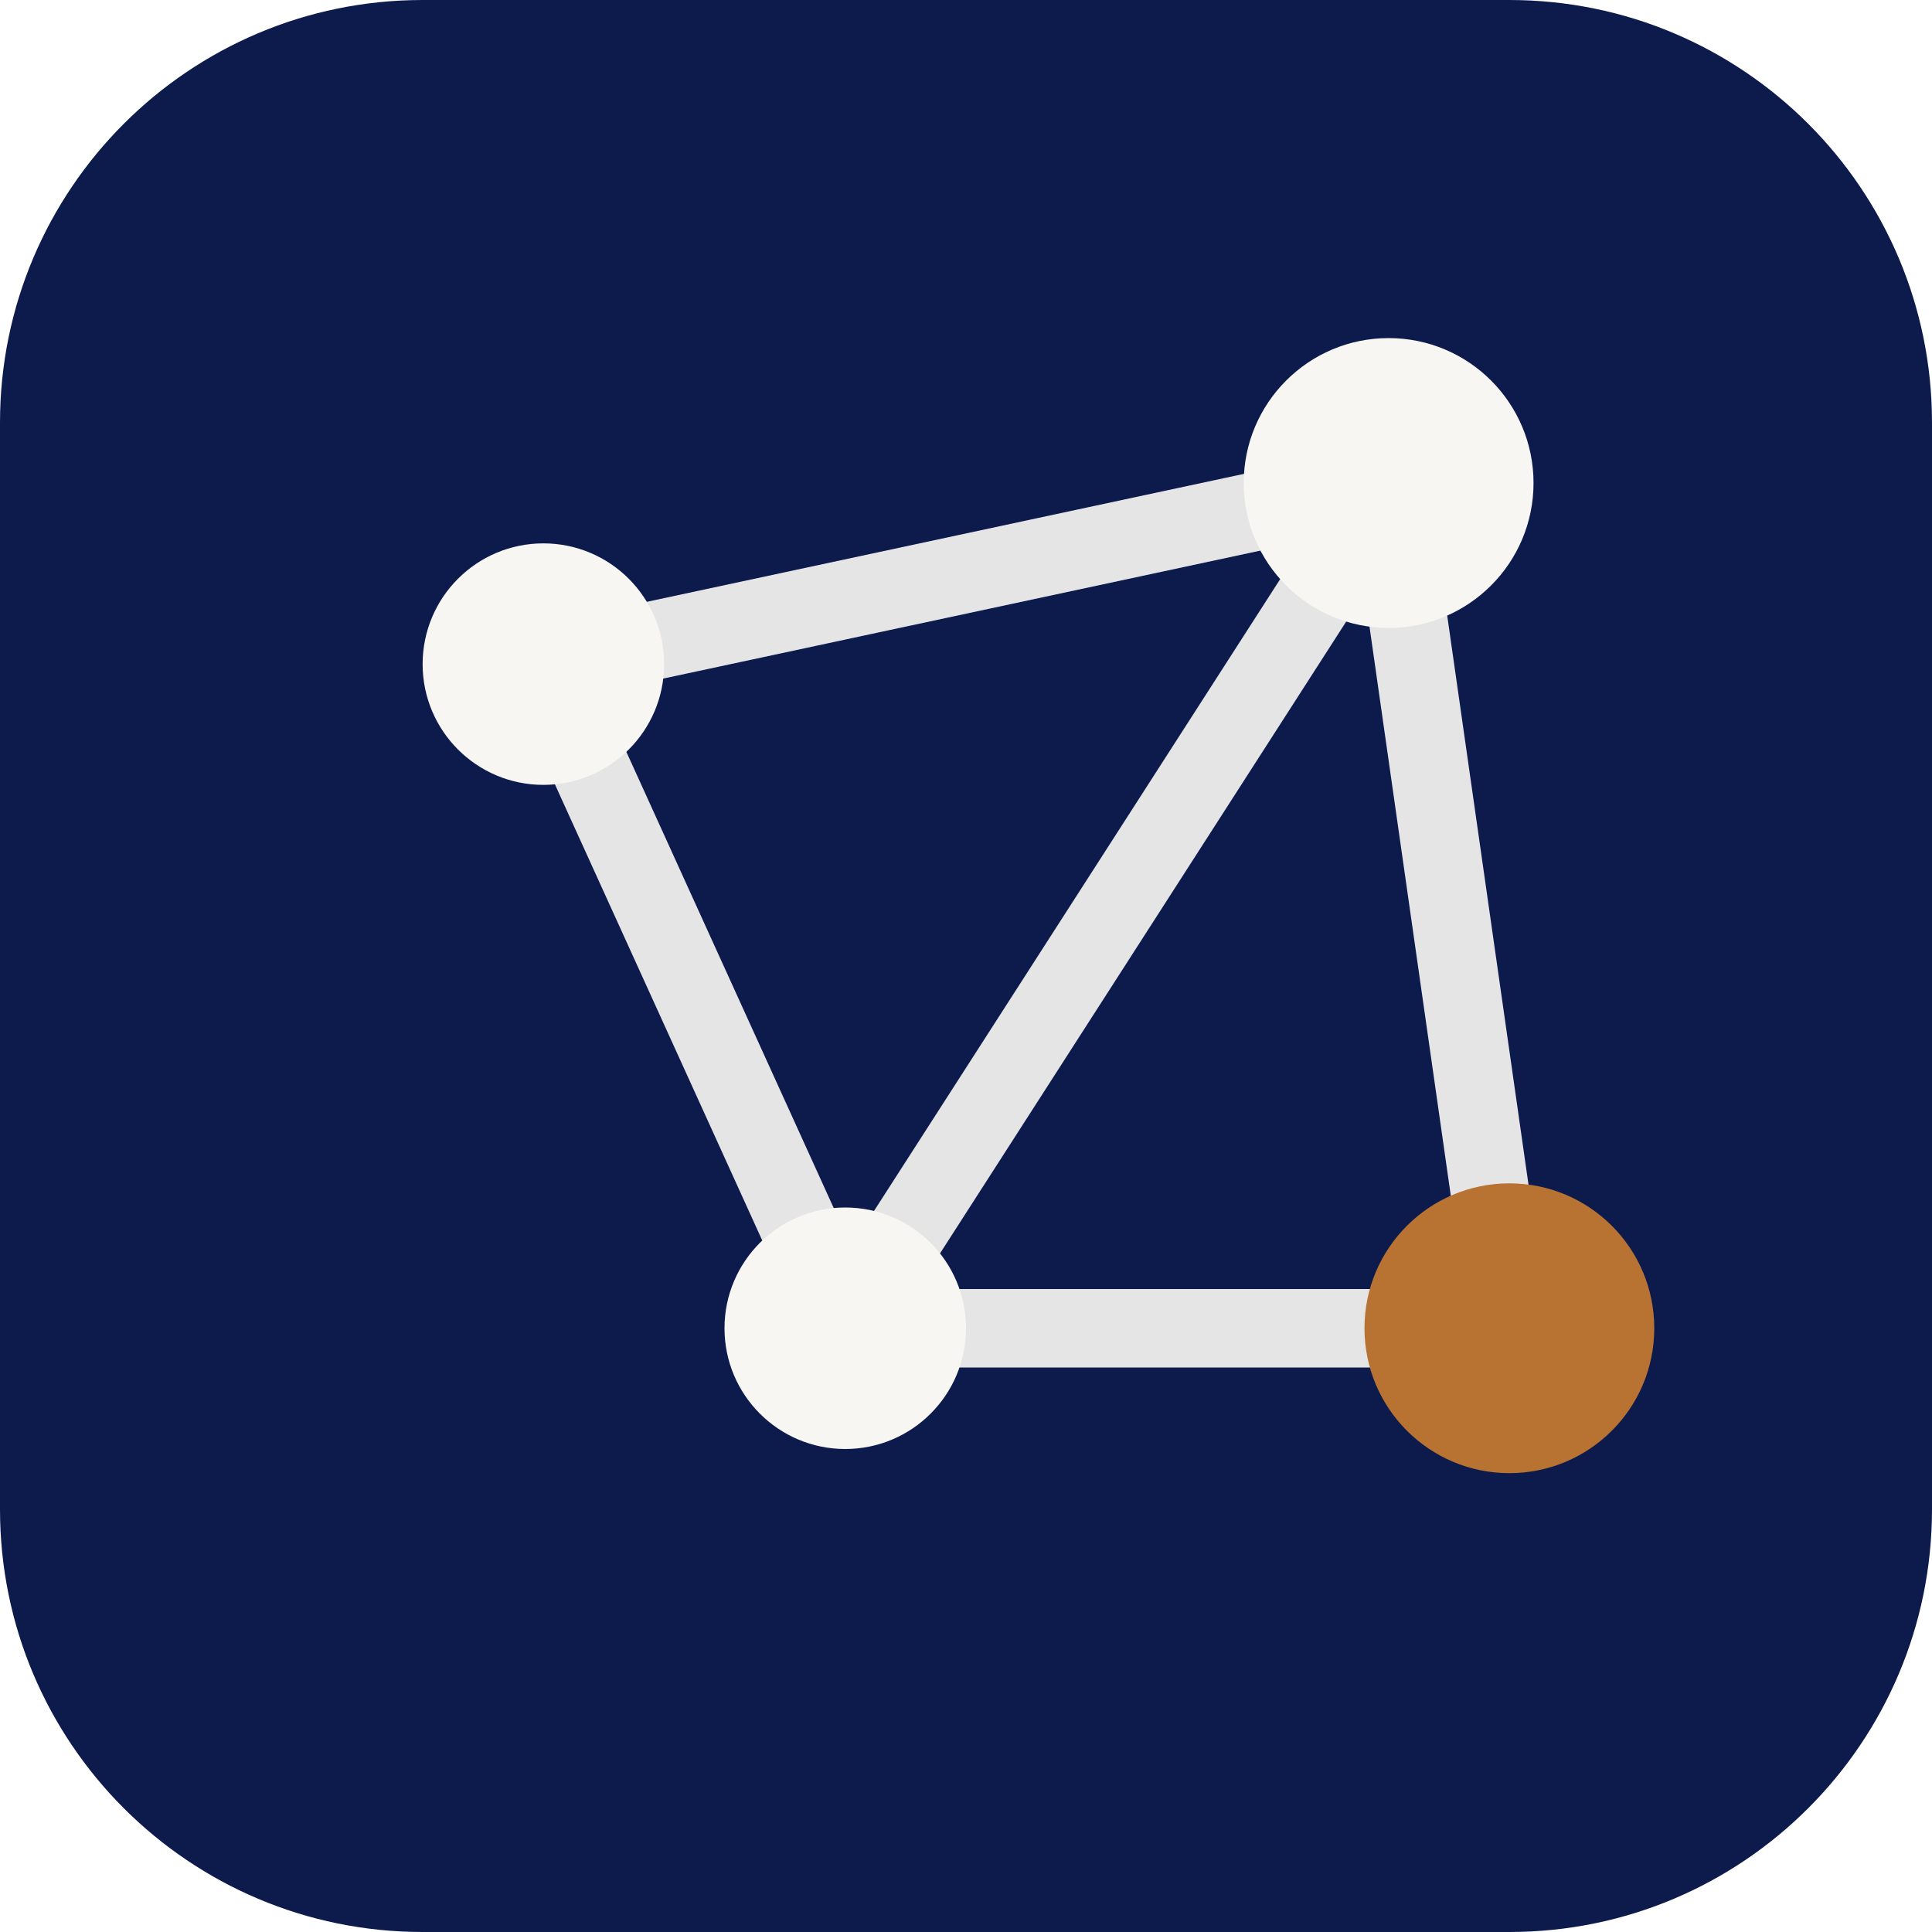
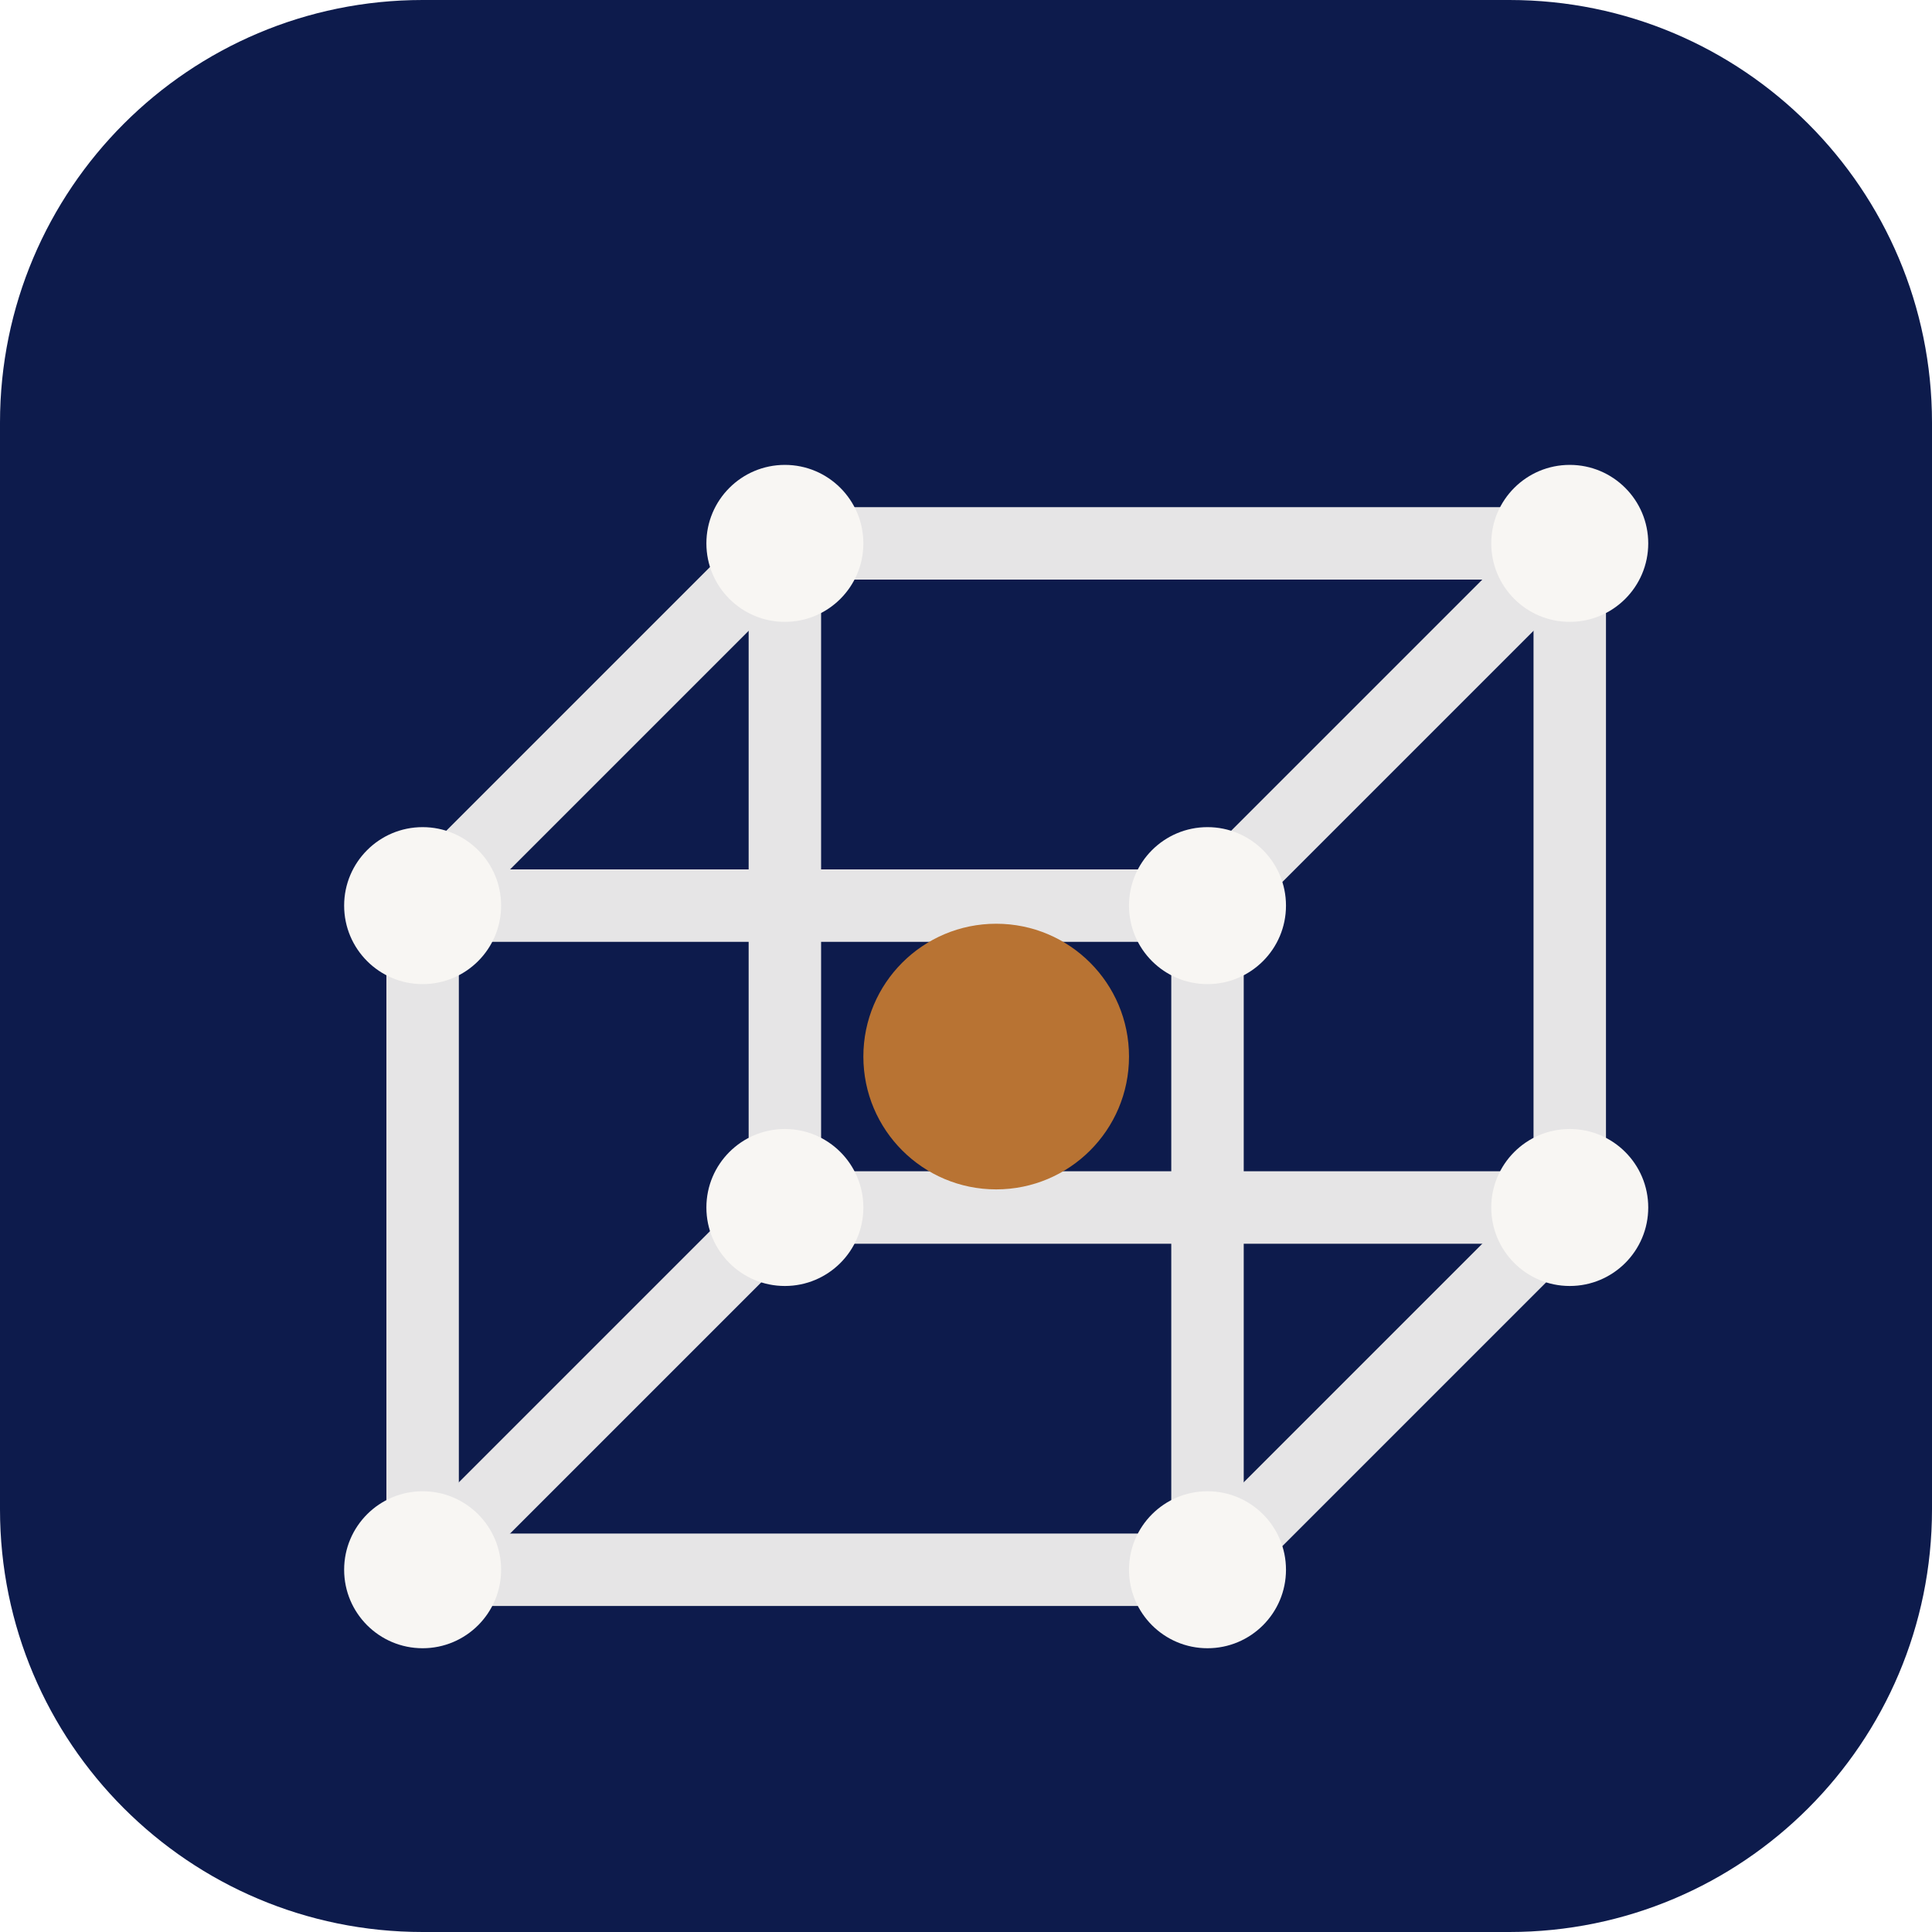
<svg xmlns="http://www.w3.org/2000/svg" viewBox="0 0 64 64">
  <rect width="64" height="64" rx="14" fill="#0D1B4C" />
-   <g stroke="#F8F6F3" stroke-width="2.6" fill="none" stroke-linecap="round" opacity="0.92">
-     <line x1="18" y1="22" x2="46" y2="16" />
-     <line x1="18" y1="22" x2="28" y2="44" />
-     <line x1="46" y1="16" x2="28" y2="44" />
-     <line x1="46" y1="16" x2="50" y2="44" />
-     <line x1="28" y1="44" x2="50" y2="44" />
+   <g stroke="#F8F6F3" stroke-width="2.4" fill="none" stroke-linecap="round" stroke-linejoin="round" opacity="0.92">
+     <path d="M26 18 H52 V40 H26 Z" />
+     <path d="M14 30 H40 V52 H14 Z" />
+     <line x1="14" y1="30" x2="26" y2="18" />
+     <line x1="40" y1="30" x2="52" y2="18" />
+     <line x1="40" y1="52" x2="52" y2="40" />
+     <line x1="14" y1="52" x2="26" y2="40" />
  </g>
  <g fill="#F8F6F3">
-     <circle cx="18" cy="22" r="4" />
-     <circle cx="46" cy="16" r="4.8" />
-     <circle cx="28" cy="44" r="4" />
+     <circle cx="26" cy="18" r="2.6" />
+     <circle cx="52" cy="18" r="2.6" />
+     <circle cx="52" cy="40" r="2.6" />
+     <circle cx="26" cy="40" r="2.6" />
+     <circle cx="14" cy="30" r="2.6" />
+     <circle cx="40" cy="30" r="2.6" />
+     <circle cx="40" cy="52" r="2.6" />
+     <circle cx="14" cy="52" r="2.6" />
  </g>
-   <circle cx="50" cy="44" r="4.8" fill="#B87333" />
+   <circle cx="33" cy="35" r="4.4" fill="#B87333" />
</svg>
